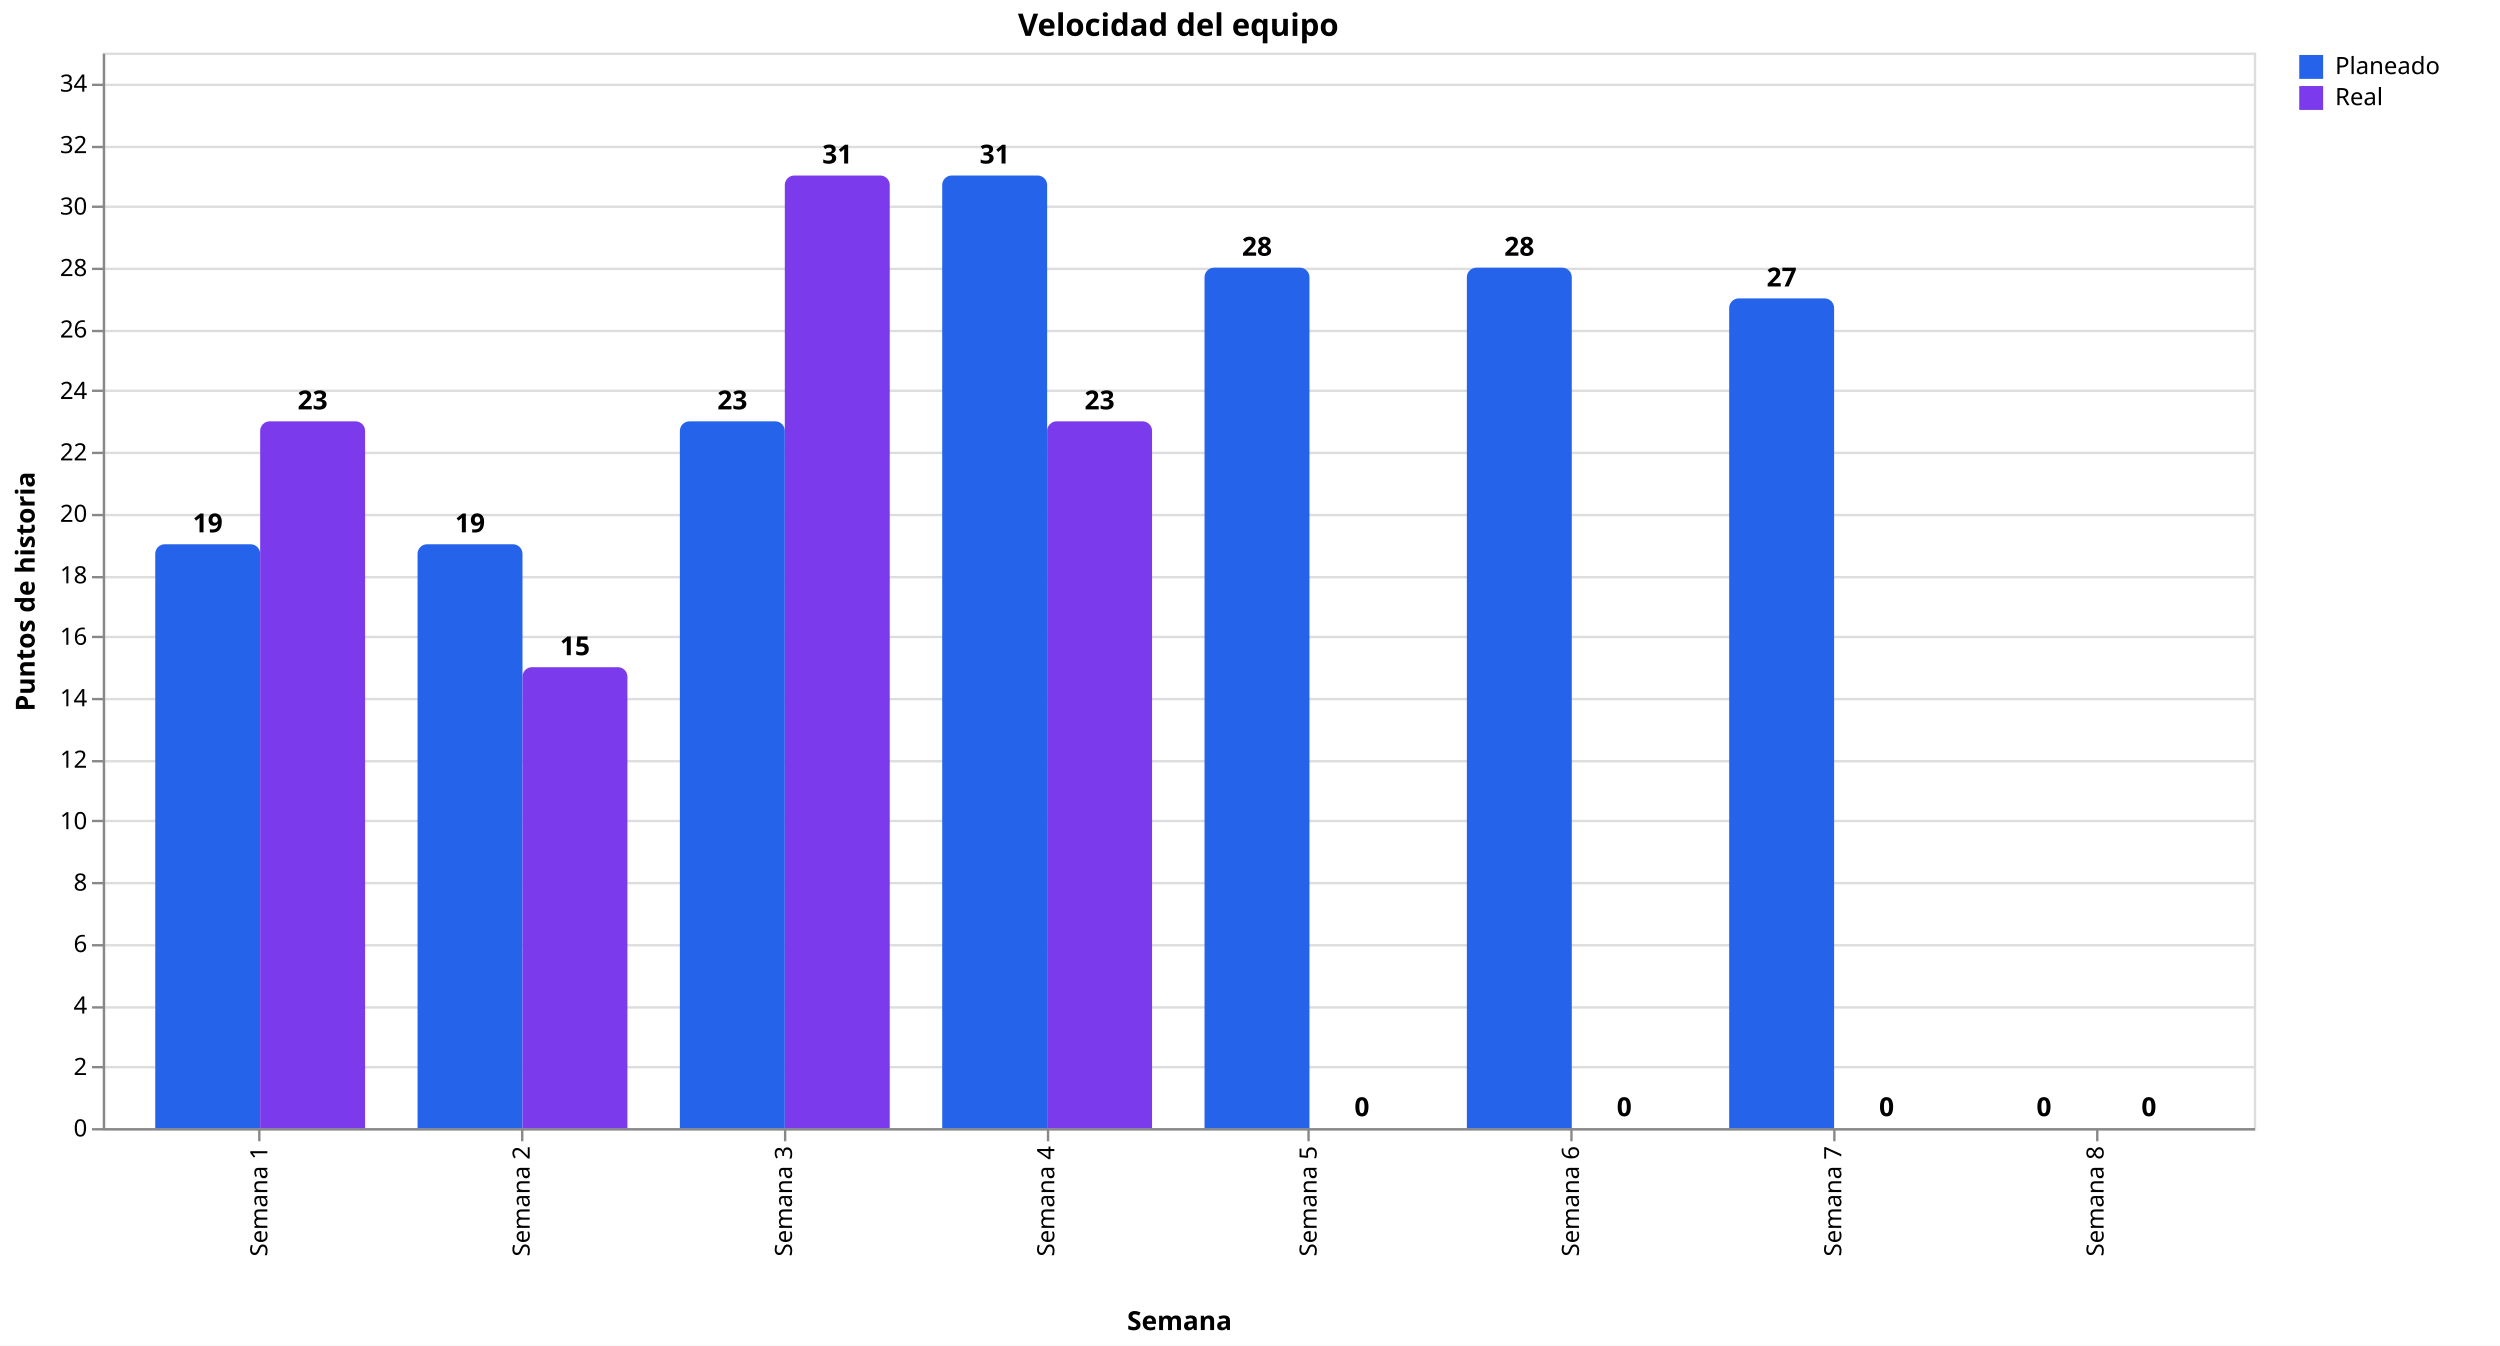
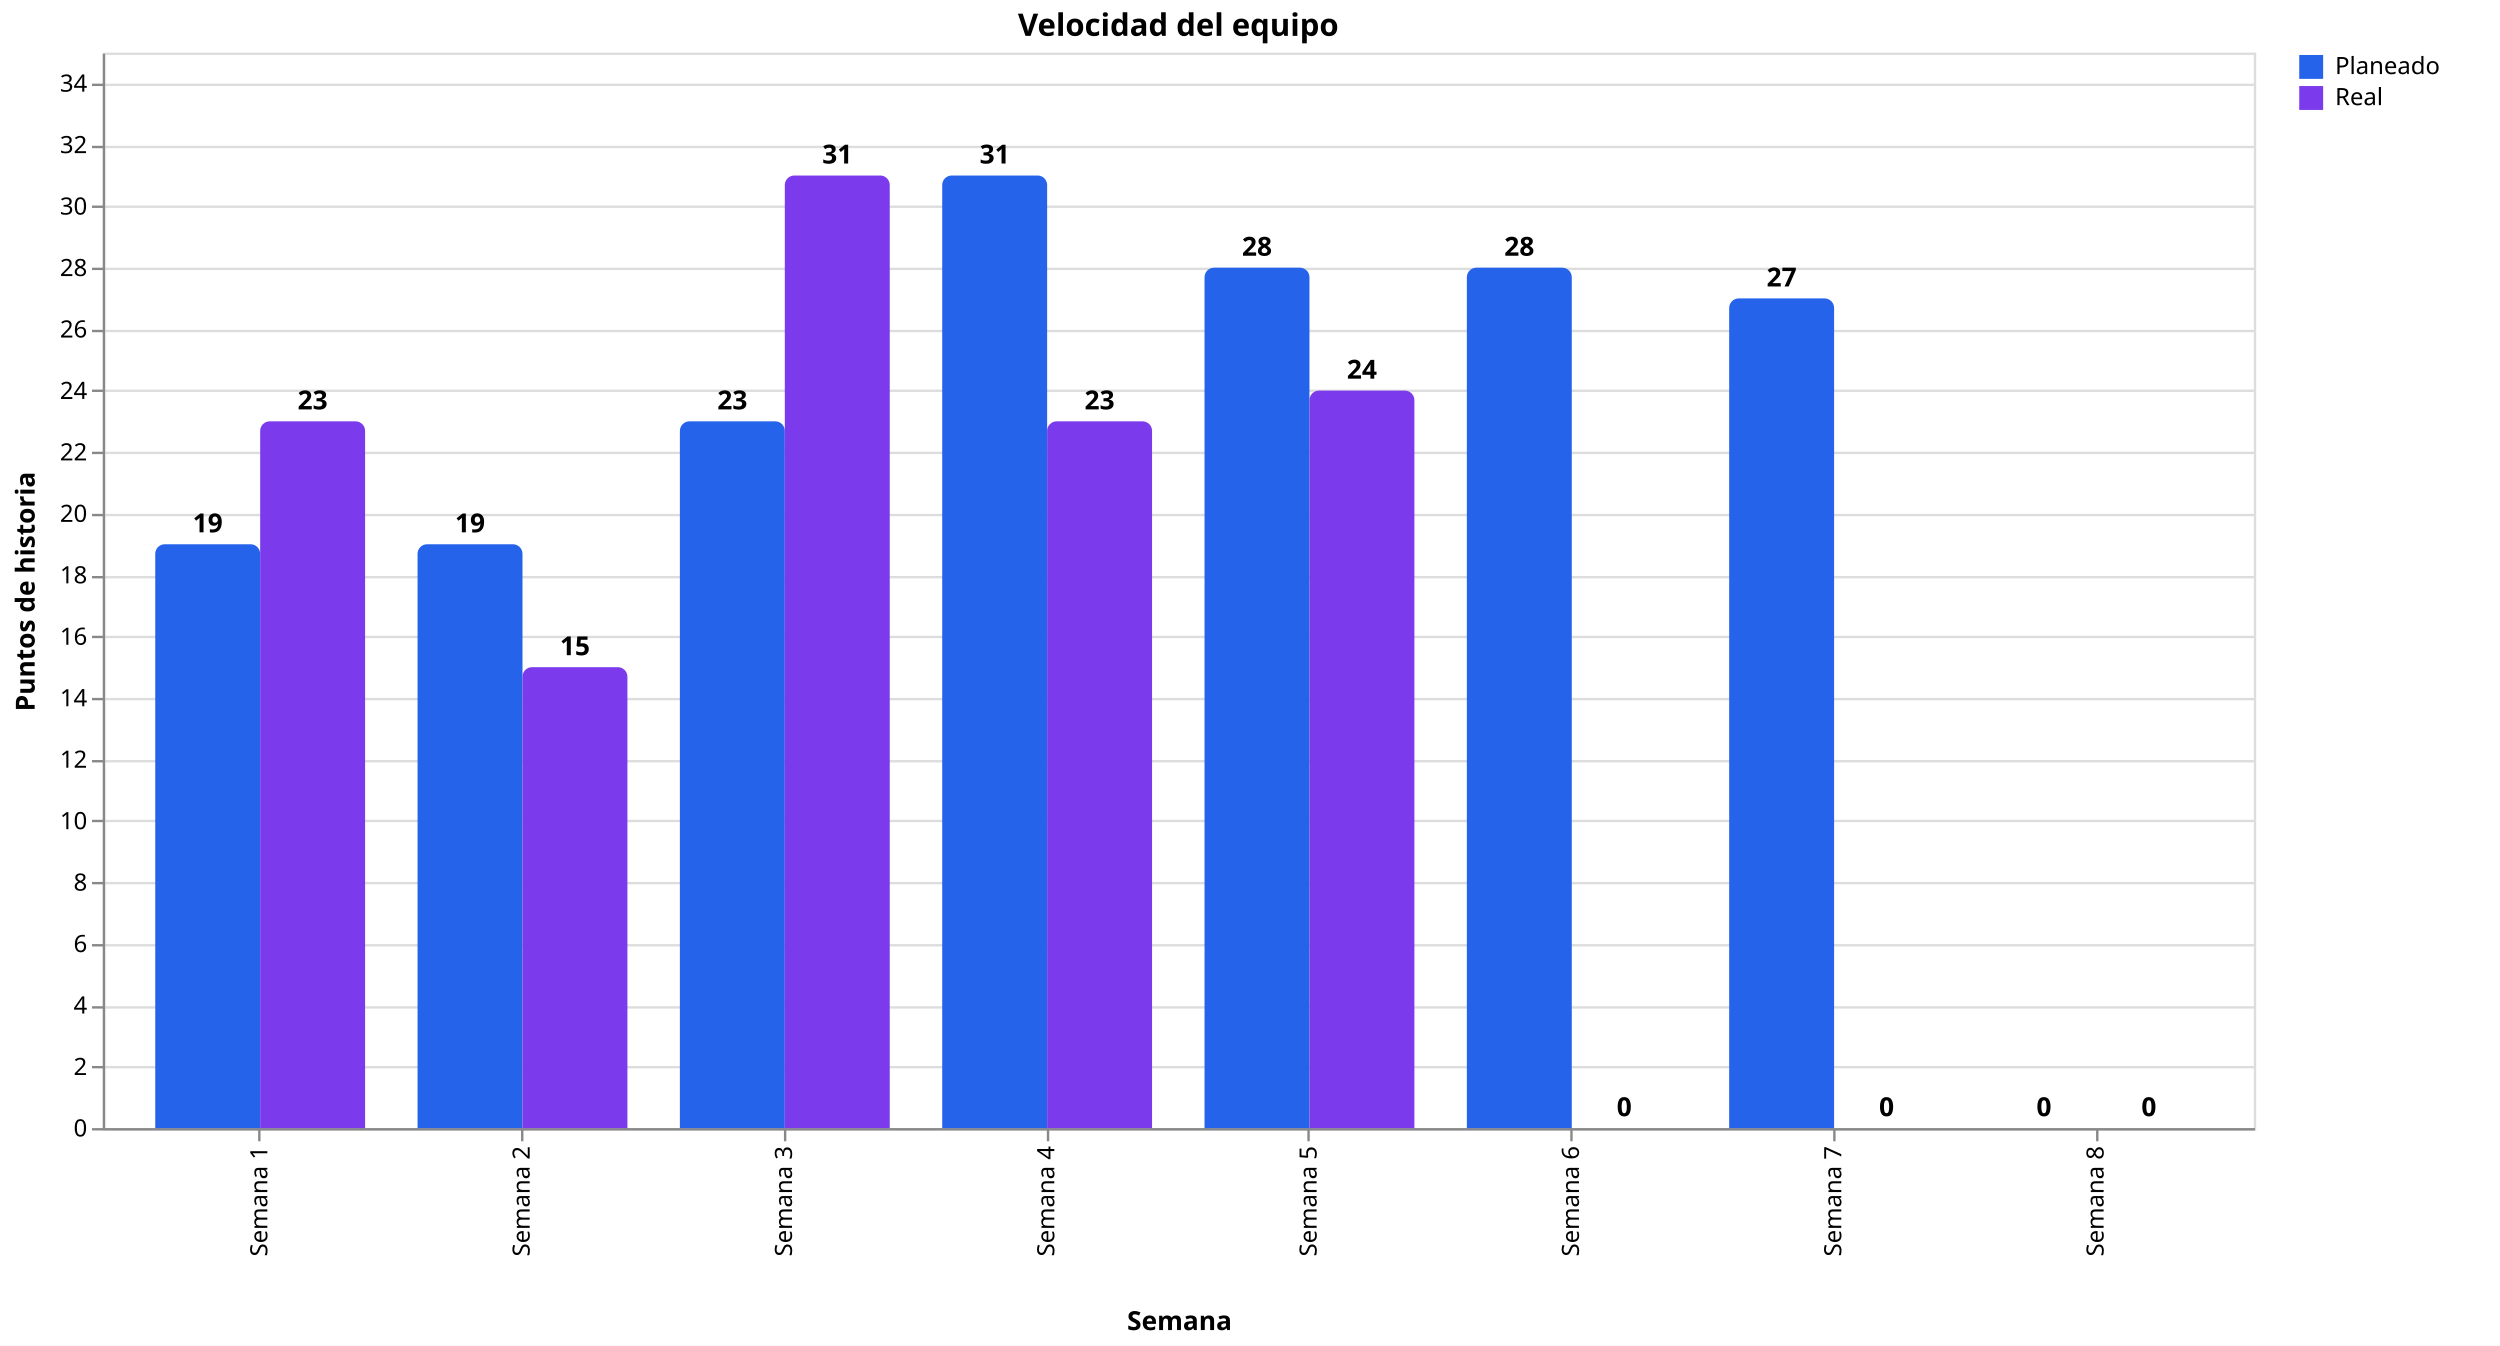
<svg xmlns="http://www.w3.org/2000/svg" version="1.1" class="marks" width="1046" height="563" viewBox="0 0 1046 563">
  <rect width="1046" height="563" fill="white" />
  <g fill="none" stroke-miterlimit="4" transform="translate(43,22)">
    <g class="mark-group role-frame root" role="graphics-object" aria-roledescription="group mark container">
      <g transform="translate(0,0)">
        <path class="background" aria-hidden="true" d="M0.5,0.5h900v450h-900Z" stroke="#ddd" />
        <g>
          <g class="mark-group role-axis" aria-hidden="true">
            <g transform="translate(0.5,0.5)">
              <path class="background" aria-hidden="true" d="M0,0h0v0h0Z" pointer-events="none" />
              <g>
                <g class="mark-rule role-axis-grid" pointer-events="none">
                  <line transform="translate(0,450)" x2="900" y2="0" stroke="#ddd" stroke-width="1" opacity="1" />
                  <line transform="translate(0,424)" x2="900" y2="0" stroke="#ddd" stroke-width="1" opacity="1" />
                  <line transform="translate(0,399)" x2="900" y2="0" stroke="#ddd" stroke-width="1" opacity="1" />
                  <line transform="translate(0,373)" x2="900" y2="0" stroke="#ddd" stroke-width="1" opacity="1" />
                  <line transform="translate(0,347)" x2="900" y2="0" stroke="#ddd" stroke-width="1" opacity="1" />
                  <line transform="translate(0,321)" x2="900" y2="0" stroke="#ddd" stroke-width="1" opacity="1" />
                  <line transform="translate(0,296)" x2="900" y2="0" stroke="#ddd" stroke-width="1" opacity="1" />
                  <line transform="translate(0,270)" x2="900" y2="0" stroke="#ddd" stroke-width="1" opacity="1" />
                  <line transform="translate(0,244)" x2="900" y2="0" stroke="#ddd" stroke-width="1" opacity="1" />
                  <line transform="translate(0,219)" x2="900" y2="0" stroke="#ddd" stroke-width="1" opacity="1" />
                  <line transform="translate(0,193)" x2="900" y2="0" stroke="#ddd" stroke-width="1" opacity="1" />
                  <line transform="translate(0,167)" x2="900" y2="0" stroke="#ddd" stroke-width="1" opacity="1" />
                  <line transform="translate(0,141)" x2="900" y2="0" stroke="#ddd" stroke-width="1" opacity="1" />
                  <line transform="translate(0,116)" x2="900" y2="0" stroke="#ddd" stroke-width="1" opacity="1" />
                  <line transform="translate(0,90)" x2="900" y2="0" stroke="#ddd" stroke-width="1" opacity="1" />
                  <line transform="translate(0,64)" x2="900" y2="0" stroke="#ddd" stroke-width="1" opacity="1" />
                  <line transform="translate(0,39)" x2="900" y2="0" stroke="#ddd" stroke-width="1" opacity="1" />
                  <line transform="translate(0,13)" x2="900" y2="0" stroke="#ddd" stroke-width="1" opacity="1" />
                </g>
              </g>
              <path class="foreground" aria-hidden="true" d="" pointer-events="none" display="none" />
            </g>
          </g>
          <g class="mark-group role-axis" role="graphics-symbol" aria-roledescription="axis" aria-label="X-axis titled 'Semana' for a discrete scale with 8 values: Semana 1, Semana 2, Semana 3, Semana 4, Semana 5, ending with Semana 8">
            <g transform="translate(0.5,450.5)">
              <path class="background" aria-hidden="true" d="M0,0h0v0h0Z" pointer-events="none" />
              <g>
                <g class="mark-rule role-axis-tick" pointer-events="none">
                  <line transform="translate(65,0)" x2="0" y2="5" stroke="#888" stroke-width="1" opacity="1" />
                  <line transform="translate(175,0)" x2="0" y2="5" stroke="#888" stroke-width="1" opacity="1" />
                  <line transform="translate(285,0)" x2="0" y2="5" stroke="#888" stroke-width="1" opacity="1" />
                  <line transform="translate(395,0)" x2="0" y2="5" stroke="#888" stroke-width="1" opacity="1" />
                  <line transform="translate(504,0)" x2="0" y2="5" stroke="#888" stroke-width="1" opacity="1" />
                  <line transform="translate(614,0)" x2="0" y2="5" stroke="#888" stroke-width="1" opacity="1" />
                  <line transform="translate(724,0)" x2="0" y2="5" stroke="#888" stroke-width="1" opacity="1" />
                  <line transform="translate(834,0)" x2="0" y2="5" stroke="#888" stroke-width="1" opacity="1" />
                </g>
                <g class="mark-text role-axis-label" pointer-events="none">
                  <text text-anchor="end" transform="translate(65.35366,7) rotate(270) translate(0,3)" font-family="sans-serif" font-size="10px" fill="#000" opacity="1">Semana 1</text>
                  <text text-anchor="end" transform="translate(175.1098,7) rotate(270) translate(0,3)" font-family="sans-serif" font-size="10px" fill="#000" opacity="1">Semana 2</text>
                  <text text-anchor="end" transform="translate(284.8659,7) rotate(270) translate(0,3)" font-family="sans-serif" font-size="10px" fill="#000" opacity="1">Semana 3</text>
                  <text text-anchor="end" transform="translate(394.622,7) rotate(270) translate(0,3)" font-family="sans-serif" font-size="10px" fill="#000" opacity="1">Semana 4</text>
                  <text text-anchor="end" transform="translate(504.378,7) rotate(270) translate(0,3)" font-family="sans-serif" font-size="10px" fill="#000" opacity="1">Semana 5</text>
                  <text text-anchor="end" transform="translate(614.1341,7) rotate(270) translate(0,3)" font-family="sans-serif" font-size="10px" fill="#000" opacity="1">Semana 6</text>
                  <text text-anchor="end" transform="translate(723.8902,7) rotate(270) translate(0,3)" font-family="sans-serif" font-size="10px" fill="#000" opacity="1">Semana 7</text>
                  <text text-anchor="end" transform="translate(833.6463,7) rotate(270) translate(0,3)" font-family="sans-serif" font-size="10px" fill="#000" opacity="1">Semana 8</text>
                </g>
                <g class="mark-rule role-axis-domain" pointer-events="none">
                  <line transform="translate(0,0)" x2="900" y2="0" stroke="#888" stroke-width="1" opacity="1" />
                </g>
                <g class="mark-text role-axis-title" pointer-events="none">
                  <text text-anchor="middle" transform="translate(450,84)" font-family="sans-serif" font-size="11px" font-weight="bold" fill="#000" opacity="1">Semana</text>
                </g>
              </g>
              <path class="foreground" aria-hidden="true" d="" pointer-events="none" display="none" />
            </g>
          </g>
          <g class="mark-group role-axis" role="graphics-symbol" aria-roledescription="axis" aria-label="Y-axis titled 'Puntos de historia' for a linear scale with values from 0 to 35">
            <g transform="translate(0.5,0.5)">
              <path class="background" aria-hidden="true" d="M0,0h0v0h0Z" pointer-events="none" />
              <g>
                <g class="mark-rule role-axis-tick" pointer-events="none">
                  <line transform="translate(0,450)" x2="-5" y2="0" stroke="#888" stroke-width="1" opacity="1" />
                  <line transform="translate(0,424)" x2="-5" y2="0" stroke="#888" stroke-width="1" opacity="1" />
                  <line transform="translate(0,399)" x2="-5" y2="0" stroke="#888" stroke-width="1" opacity="1" />
                  <line transform="translate(0,373)" x2="-5" y2="0" stroke="#888" stroke-width="1" opacity="1" />
                  <line transform="translate(0,347)" x2="-5" y2="0" stroke="#888" stroke-width="1" opacity="1" />
                  <line transform="translate(0,321)" x2="-5" y2="0" stroke="#888" stroke-width="1" opacity="1" />
                  <line transform="translate(0,296)" x2="-5" y2="0" stroke="#888" stroke-width="1" opacity="1" />
                  <line transform="translate(0,270)" x2="-5" y2="0" stroke="#888" stroke-width="1" opacity="1" />
                  <line transform="translate(0,244)" x2="-5" y2="0" stroke="#888" stroke-width="1" opacity="1" />
                  <line transform="translate(0,219)" x2="-5" y2="0" stroke="#888" stroke-width="1" opacity="1" />
                  <line transform="translate(0,193)" x2="-5" y2="0" stroke="#888" stroke-width="1" opacity="1" />
                  <line transform="translate(0,167)" x2="-5" y2="0" stroke="#888" stroke-width="1" opacity="1" />
                  <line transform="translate(0,141)" x2="-5" y2="0" stroke="#888" stroke-width="1" opacity="1" />
                  <line transform="translate(0,116)" x2="-5" y2="0" stroke="#888" stroke-width="1" opacity="1" />
                  <line transform="translate(0,90)" x2="-5" y2="0" stroke="#888" stroke-width="1" opacity="1" />
                  <line transform="translate(0,64)" x2="-5" y2="0" stroke="#888" stroke-width="1" opacity="1" />
                  <line transform="translate(0,39)" x2="-5" y2="0" stroke="#888" stroke-width="1" opacity="1" />
                  <line transform="translate(0,13)" x2="-5" y2="0" stroke="#888" stroke-width="1" opacity="1" />
                </g>
                <g class="mark-text role-axis-label" pointer-events="none">
                  <text text-anchor="end" transform="translate(-7,453)" font-family="sans-serif" font-size="10px" fill="#000" opacity="1">0</text>
                  <text text-anchor="end" transform="translate(-7,427.2857)" font-family="sans-serif" font-size="10px" fill="#000" opacity="1">2</text>
                  <text text-anchor="end" transform="translate(-7,401.5714)" font-family="sans-serif" font-size="10px" fill="#000" opacity="1">4</text>
                  <text text-anchor="end" transform="translate(-7,375.8571)" font-family="sans-serif" font-size="10px" fill="#000" opacity="1">6</text>
                  <text text-anchor="end" transform="translate(-7,350.1429)" font-family="sans-serif" font-size="10px" fill="#000" opacity="1">8</text>
                  <text text-anchor="end" transform="translate(-7,324.4286)" font-family="sans-serif" font-size="10px" fill="#000" opacity="1">10</text>
                  <text text-anchor="end" transform="translate(-7,298.7143)" font-family="sans-serif" font-size="10px" fill="#000" opacity="1">12</text>
                  <text text-anchor="end" transform="translate(-7,273)" font-family="sans-serif" font-size="10px" fill="#000" opacity="1">14</text>
                  <text text-anchor="end" transform="translate(-7,247.2857)" font-family="sans-serif" font-size="10px" fill="#000" opacity="1">16</text>
                  <text text-anchor="end" transform="translate(-7,221.5714)" font-family="sans-serif" font-size="10px" fill="#000" opacity="1">18</text>
                  <text text-anchor="end" transform="translate(-7,195.8571)" font-family="sans-serif" font-size="10px" fill="#000" opacity="1">20</text>
                  <text text-anchor="end" transform="translate(-7,170.1429)" font-family="sans-serif" font-size="10px" fill="#000" opacity="1">22</text>
                  <text text-anchor="end" transform="translate(-7,144.4286)" font-family="sans-serif" font-size="10px" fill="#000" opacity="1">24</text>
                  <text text-anchor="end" transform="translate(-7,118.7143)" font-family="sans-serif" font-size="10px" fill="#000" opacity="1">26</text>
                  <text text-anchor="end" transform="translate(-7,93)" font-family="sans-serif" font-size="10px" fill="#000" opacity="1">28</text>
                  <text text-anchor="end" transform="translate(-7,67.28571)" font-family="sans-serif" font-size="10px" fill="#000" opacity="1">30</text>
                  <text text-anchor="end" transform="translate(-7,41.57143)" font-family="sans-serif" font-size="10px" fill="#000" opacity="1">32</text>
                  <text text-anchor="end" transform="translate(-7,15.85714)" font-family="sans-serif" font-size="10px" fill="#000" opacity="1">34</text>
                </g>
                <g class="mark-rule role-axis-domain" pointer-events="none">
                  <line transform="translate(0,450)" x2="0" y2="-450" stroke="#888" stroke-width="1" opacity="1" />
                </g>
                <g class="mark-text role-axis-title" pointer-events="none">
                  <text text-anchor="middle" transform="translate(-27,225) rotate(-90) translate(0,-2)" font-family="sans-serif" font-size="11px" font-weight="bold" fill="#000" opacity="1">Puntos de historia</text>
                </g>
              </g>
              <path class="foreground" aria-hidden="true" d="" pointer-events="none" display="none" />
            </g>
          </g>
          <g class="mark-group role-scope" role="graphics-object" aria-roledescription="group mark container">
            <g transform="translate(21.95122,205.7143)">
              <path class="background" aria-hidden="true" d="M4,0L39.902,0C42.11,0,43.902,1.792,43.902,4L43.902,244.286C43.902,244.286,43.902,244.286,43.902,244.286L0,244.286C0,244.286,0,244.286,0,244.286L0,4C0,1.792,1.792,0,4,0Z" />
              <g clip-path="url(#clip1)">
                <g class="mark-group role-scope" role="graphics-object" aria-roledescription="group mark container">
                  <g transform="translate(0,-205.7143)">
                    <path class="background" aria-hidden="true" d="M0,0h43.902v0h-43.902Z" />
                    <g>
                      <g class="mark-rect role-mark layer_0_marks" role="graphics-object" aria-roledescription="rect mark container">
                        <path aria-label="Semana: Semana 1; Puntos de historia: 19; type: Planeado" role="graphics-symbol" aria-roledescription="bar" d="M0,205.714h43.902v244.286h-43.902Z" fill="#2563EB" />
                      </g>
                    </g>
                    <path class="foreground" aria-hidden="true" d="" display="none" />
                  </g>
                </g>
              </g>
              <path class="foreground" aria-hidden="true" d="" display="none" />
            </g>
            <g transform="translate(65.85366,154.2857)">
              <path class="background" aria-hidden="true" d="M4,0L39.902,0C42.11,0,43.902,1.792,43.902,4L43.902,295.714C43.902,295.714,43.902,295.714,43.902,295.714L0,295.714C0,295.714,0,295.714,0,295.714L0,4C0,1.792,1.792,0,4,0Z" />
              <g clip-path="url(#clip2)">
                <g class="mark-group role-scope" role="graphics-object" aria-roledescription="group mark container">
                  <g transform="translate(0,-154.2857)">
                    <path class="background" aria-hidden="true" d="M0,0h43.902v0h-43.902Z" />
                    <g>
                      <g class="mark-rect role-mark layer_0_marks" role="graphics-object" aria-roledescription="rect mark container">
                        <path aria-label="Semana: Semana 1; Puntos de historia: 23; type: Real" role="graphics-symbol" aria-roledescription="bar" d="M0,154.286h43.902v295.714h-43.902Z" fill="#7C3AED" />
                      </g>
                    </g>
                    <path class="foreground" aria-hidden="true" d="" display="none" />
                  </g>
                </g>
              </g>
              <path class="foreground" aria-hidden="true" d="" display="none" />
            </g>
            <g transform="translate(131.7073,205.7143)">
              <path class="background" aria-hidden="true" d="M4,0L39.902,0C42.11,0,43.902,1.792,43.902,4L43.902,244.286C43.902,244.286,43.902,244.286,43.902,244.286L0,244.286C0,244.286,0,244.286,0,244.286L0,4C0,1.792,1.792,0,4,0Z" />
              <g clip-path="url(#clip3)">
                <g class="mark-group role-scope" role="graphics-object" aria-roledescription="group mark container">
                  <g transform="translate(0,-205.7143)">
                    <path class="background" aria-hidden="true" d="M0,0h43.902v0h-43.902Z" />
                    <g>
                      <g class="mark-rect role-mark layer_0_marks" role="graphics-object" aria-roledescription="rect mark container">
                        <path aria-label="Semana: Semana 2; Puntos de historia: 19; type: Planeado" role="graphics-symbol" aria-roledescription="bar" d="M0,205.714h43.902v244.286h-43.902Z" fill="#2563EB" />
                      </g>
                    </g>
                    <path class="foreground" aria-hidden="true" d="" display="none" />
                  </g>
                </g>
              </g>
              <path class="foreground" aria-hidden="true" d="" display="none" />
            </g>
            <g transform="translate(175.6098,257.1429)">
              <path class="background" aria-hidden="true" d="M4,0L39.902,0C42.11,0,43.902,1.792,43.902,4L43.902,192.857C43.902,192.857,43.902,192.857,43.902,192.857L0,192.857C0,192.857,0,192.857,0,192.857L0,4C0,1.792,1.792,0,4,0Z" />
              <g clip-path="url(#clip4)">
                <g class="mark-group role-scope" role="graphics-object" aria-roledescription="group mark container">
                  <g transform="translate(0,-257.1429)">
                    <path class="background" aria-hidden="true" d="M0,0h43.902v0h-43.902Z" />
                    <g>
                      <g class="mark-rect role-mark layer_0_marks" role="graphics-object" aria-roledescription="rect mark container">
                        <path aria-label="Semana: Semana 2; Puntos de historia: 15; type: Real" role="graphics-symbol" aria-roledescription="bar" d="M0,257.143h43.902v192.857h-43.902Z" fill="#7C3AED" />
                      </g>
                    </g>
                    <path class="foreground" aria-hidden="true" d="" display="none" />
                  </g>
                </g>
              </g>
              <path class="foreground" aria-hidden="true" d="" display="none" />
            </g>
            <g transform="translate(241.4634,154.2857)">
              <path class="background" aria-hidden="true" d="M4,0L39.902,0C42.11,0,43.902,1.792,43.902,4L43.902,295.714C43.902,295.714,43.902,295.714,43.902,295.714L0,295.714C0,295.714,0,295.714,0,295.714L0,4C0,1.792,1.792,0,4,0Z" />
              <g clip-path="url(#clip5)">
                <g class="mark-group role-scope" role="graphics-object" aria-roledescription="group mark container">
                  <g transform="translate(0,-154.2857)">
                    <path class="background" aria-hidden="true" d="M0,0h43.902v0h-43.902Z" />
                    <g>
                      <g class="mark-rect role-mark layer_0_marks" role="graphics-object" aria-roledescription="rect mark container">
                        <path aria-label="Semana: Semana 3; Puntos de historia: 23; type: Planeado" role="graphics-symbol" aria-roledescription="bar" d="M0,154.286h43.902v295.714h-43.902Z" fill="#2563EB" />
                      </g>
                    </g>
                    <path class="foreground" aria-hidden="true" d="" display="none" />
                  </g>
                </g>
              </g>
              <path class="foreground" aria-hidden="true" d="" display="none" />
            </g>
            <g transform="translate(285.3659,51.42857)">
              <path class="background" aria-hidden="true" d="M4,0L39.902,0C42.11,0,43.902,1.792,43.902,4L43.902,398.571C43.902,398.571,43.902,398.571,43.902,398.571L0,398.571C0,398.571,0,398.571,0,398.571L0,4C0,1.792,1.792,0,4,0Z" />
              <g clip-path="url(#clip6)">
                <g class="mark-group role-scope" role="graphics-object" aria-roledescription="group mark container">
                  <g transform="translate(0,-51.42857)">
                    <path class="background" aria-hidden="true" d="M0,0h43.902v0h-43.902Z" />
                    <g>
                      <g class="mark-rect role-mark layer_0_marks" role="graphics-object" aria-roledescription="rect mark container">
                        <path aria-label="Semana: Semana 3; Puntos de historia: 31; type: Real" role="graphics-symbol" aria-roledescription="bar" d="M0,51.429h43.902v398.571h-43.902Z" fill="#7C3AED" />
                      </g>
                    </g>
                    <path class="foreground" aria-hidden="true" d="" display="none" />
                  </g>
                </g>
              </g>
              <path class="foreground" aria-hidden="true" d="" display="none" />
            </g>
            <g transform="translate(351.2195,51.42857)">
              <path class="background" aria-hidden="true" d="M4,0L39.902,0C42.11,0,43.902,1.792,43.902,4L43.902,398.571C43.902,398.571,43.902,398.571,43.902,398.571L0,398.571C0,398.571,0,398.571,0,398.571L0,4C0,1.792,1.792,0,4,0Z" />
              <g clip-path="url(#clip7)">
                <g class="mark-group role-scope" role="graphics-object" aria-roledescription="group mark container">
                  <g transform="translate(0,-51.42857)">
                    <path class="background" aria-hidden="true" d="M0,0h43.902v0h-43.902Z" />
                    <g>
                      <g class="mark-rect role-mark layer_0_marks" role="graphics-object" aria-roledescription="rect mark container">
                        <path aria-label="Semana: Semana 4; Puntos de historia: 31; type: Planeado" role="graphics-symbol" aria-roledescription="bar" d="M0,51.429h43.902v398.571h-43.902Z" fill="#2563EB" />
                      </g>
                    </g>
                    <path class="foreground" aria-hidden="true" d="" display="none" />
                  </g>
                </g>
              </g>
              <path class="foreground" aria-hidden="true" d="" display="none" />
            </g>
            <g transform="translate(395.122,154.2857)">
              <path class="background" aria-hidden="true" d="M4,0L39.902,0C42.11,0,43.902,1.792,43.902,4L43.902,295.714C43.902,295.714,43.902,295.714,43.902,295.714L0,295.714C0,295.714,0,295.714,0,295.714L0,4C0,1.792,1.792,0,4,0Z" />
              <g clip-path="url(#clip8)">
                <g class="mark-group role-scope" role="graphics-object" aria-roledescription="group mark container">
                  <g transform="translate(0,-154.2857)">
                    <path class="background" aria-hidden="true" d="M0,0h43.902v0h-43.902Z" />
                    <g>
                      <g class="mark-rect role-mark layer_0_marks" role="graphics-object" aria-roledescription="rect mark container">
                        <path aria-label="Semana: Semana 4; Puntos de historia: 23; type: Real" role="graphics-symbol" aria-roledescription="bar" d="M0,154.286h43.902v295.714h-43.902Z" fill="#7C3AED" />
                      </g>
                    </g>
                    <path class="foreground" aria-hidden="true" d="" display="none" />
                  </g>
                </g>
              </g>
              <path class="foreground" aria-hidden="true" d="" display="none" />
            </g>
            <g transform="translate(460.9756,90)">
              <path class="background" aria-hidden="true" d="M4,0L39.902,0C42.11,0,43.902,1.792,43.902,4L43.902,360C43.902,360,43.902,360,43.902,360L0,360C0,360,0,360,0,360L0,4C0,1.792,1.792,0,4,0Z" />
              <g clip-path="url(#clip9)">
                <g class="mark-group role-scope" role="graphics-object" aria-roledescription="group mark container">
                  <g transform="translate(0,-90)">
                    <path class="background" aria-hidden="true" d="M0,0h43.902v0h-43.902Z" />
                    <g>
                      <g class="mark-rect role-mark layer_0_marks" role="graphics-object" aria-roledescription="rect mark container">
                        <path aria-label="Semana: Semana 5; Puntos de historia: 28; type: Planeado" role="graphics-symbol" aria-roledescription="bar" d="M0,90h43.902v360h-43.902Z" fill="#2563EB" />
                      </g>
                    </g>
                    <path class="foreground" aria-hidden="true" d="" display="none" />
                  </g>
                </g>
              </g>
              <path class="foreground" aria-hidden="true" d="" display="none" />
            </g>
-             <g transform="translate(504.878,450)">
-               <path class="background" aria-hidden="true" d="M0,0h43.902v0h-43.902Z" />
+             <g transform="translate(504.878,141.4286)">
+               <path class="background" aria-hidden="true" d="M4,0L39.902,0C42.11,0,43.902,1.792,43.902,4L43.902,308.571C43.902,308.571,43.902,308.571,43.902,308.571L0,308.571C0,308.571,0,308.571,0,308.571L0,4C0,1.792,1.792,0,4,0Z" />
              <g clip-path="url(#clip10)">
                <g class="mark-group role-scope" role="graphics-object" aria-roledescription="group mark container">
-                   <g transform="translate(0,-450)">
-                     <path class="background" aria-hidden="true" d="M0,0h43.902v0h-43.902Z" />
-                     <g>
-                       <g class="mark-rect role-mark layer_0_marks" role="graphics-object" aria-roledescription="rect mark container">
-                         <path aria-label="Semana: Semana 5; Puntos de historia: 0; type: Real" role="graphics-symbol" aria-roledescription="bar" d="M0,450h43.902v0h-43.902Z" fill="#7C3AED" />
+                   <g transform="translate(0,-141.4286)">
+                     <path class="background" aria-hidden="true" d="M0,0h43.902v0h-43.902Z" />
+                     <g>
+                       <g class="mark-rect role-mark layer_0_marks" role="graphics-object" aria-roledescription="rect mark container">
+                         <path aria-label="Semana: Semana 5; Puntos de historia: 24; type: Real" role="graphics-symbol" aria-roledescription="bar" d="M0,141.429h43.902v308.571h-43.902Z" fill="#7C3AED" />
                      </g>
                    </g>
                    <path class="foreground" aria-hidden="true" d="" display="none" />
                  </g>
                </g>
              </g>
              <path class="foreground" aria-hidden="true" d="" display="none" />
            </g>
            <g transform="translate(570.7317,90)">
              <path class="background" aria-hidden="true" d="M4,0L39.902,0C42.11,0,43.902,1.792,43.902,4L43.902,360C43.902,360,43.902,360,43.902,360L0,360C0,360,0,360,0,360L0,4C0,1.792,1.792,0,4,0Z" />
              <g clip-path="url(#clip11)">
                <g class="mark-group role-scope" role="graphics-object" aria-roledescription="group mark container">
                  <g transform="translate(0,-90)">
                    <path class="background" aria-hidden="true" d="M0,0h43.902v0h-43.902Z" />
                    <g>
                      <g class="mark-rect role-mark layer_0_marks" role="graphics-object" aria-roledescription="rect mark container">
                        <path aria-label="Semana: Semana 6; Puntos de historia: 28; type: Planeado" role="graphics-symbol" aria-roledescription="bar" d="M0,90h43.902v360h-43.902Z" fill="#2563EB" />
                      </g>
                    </g>
                    <path class="foreground" aria-hidden="true" d="" display="none" />
                  </g>
                </g>
              </g>
              <path class="foreground" aria-hidden="true" d="" display="none" />
            </g>
            <g transform="translate(614.6341,450)">
              <path class="background" aria-hidden="true" d="M0,0h43.902v0h-43.902Z" />
              <g clip-path="url(#clip12)">
                <g class="mark-group role-scope" role="graphics-object" aria-roledescription="group mark container">
                  <g transform="translate(0,-450)">
                    <path class="background" aria-hidden="true" d="M0,0h43.902v0h-43.902Z" />
                    <g>
                      <g class="mark-rect role-mark layer_0_marks" role="graphics-object" aria-roledescription="rect mark container">
                        <path aria-label="Semana: Semana 6; Puntos de historia: 0; type: Real" role="graphics-symbol" aria-roledescription="bar" d="M0,450h43.902v0h-43.902Z" fill="#7C3AED" />
                      </g>
                    </g>
                    <path class="foreground" aria-hidden="true" d="" display="none" />
                  </g>
                </g>
              </g>
              <path class="foreground" aria-hidden="true" d="" display="none" />
            </g>
            <g transform="translate(680.4878,102.8571)">
              <path class="background" aria-hidden="true" d="M4,0L39.902,0C42.11,0,43.902,1.792,43.902,4L43.902,347.143C43.902,347.143,43.902,347.143,43.902,347.143L0,347.143C0,347.143,0,347.143,0,347.143L0,4C0,1.792,1.792,0,4,0Z" />
              <g clip-path="url(#clip13)">
                <g class="mark-group role-scope" role="graphics-object" aria-roledescription="group mark container">
                  <g transform="translate(0,-102.8571)">
                    <path class="background" aria-hidden="true" d="M0,0h43.902v0h-43.902Z" />
                    <g>
                      <g class="mark-rect role-mark layer_0_marks" role="graphics-object" aria-roledescription="rect mark container">
                        <path aria-label="Semana: Semana 7; Puntos de historia: 27; type: Planeado" role="graphics-symbol" aria-roledescription="bar" d="M0,102.857h43.902v347.143h-43.902Z" fill="#2563EB" />
                      </g>
                    </g>
                    <path class="foreground" aria-hidden="true" d="" display="none" />
                  </g>
                </g>
              </g>
              <path class="foreground" aria-hidden="true" d="" display="none" />
            </g>
            <g transform="translate(724.3902,450)">
              <path class="background" aria-hidden="true" d="M0,0h43.902v0h-43.902Z" />
              <g clip-path="url(#clip14)">
                <g class="mark-group role-scope" role="graphics-object" aria-roledescription="group mark container">
                  <g transform="translate(0,-450)">
                    <path class="background" aria-hidden="true" d="M0,0h43.902v0h-43.902Z" />
                    <g>
                      <g class="mark-rect role-mark layer_0_marks" role="graphics-object" aria-roledescription="rect mark container">
                        <path aria-label="Semana: Semana 7; Puntos de historia: 0; type: Real" role="graphics-symbol" aria-roledescription="bar" d="M0,450h43.902v0h-43.902Z" fill="#7C3AED" />
                      </g>
                    </g>
                    <path class="foreground" aria-hidden="true" d="" display="none" />
                  </g>
                </g>
              </g>
              <path class="foreground" aria-hidden="true" d="" display="none" />
            </g>
            <g transform="translate(790.2439,450)">
              <path class="background" aria-hidden="true" d="M0,0h43.902v0h-43.902Z" />
              <g clip-path="url(#clip15)">
                <g class="mark-group role-scope" role="graphics-object" aria-roledescription="group mark container">
                  <g transform="translate(0,-450)">
                    <path class="background" aria-hidden="true" d="M0,0h43.902v0h-43.902Z" />
                    <g>
                      <g class="mark-rect role-mark layer_0_marks" role="graphics-object" aria-roledescription="rect mark container">
                        <path aria-label="Semana: Semana 8; Puntos de historia: 0; type: Planeado" role="graphics-symbol" aria-roledescription="bar" d="M0,450h43.902v0h-43.902Z" fill="#2563EB" />
                      </g>
                    </g>
                    <path class="foreground" aria-hidden="true" d="" display="none" />
                  </g>
                </g>
              </g>
              <path class="foreground" aria-hidden="true" d="" display="none" />
            </g>
            <g transform="translate(834.1463,450)">
              <path class="background" aria-hidden="true" d="M0,0h43.902v0h-43.902Z" />
              <g clip-path="url(#clip16)">
                <g class="mark-group role-scope" role="graphics-object" aria-roledescription="group mark container">
                  <g transform="translate(0,-450)">
                    <path class="background" aria-hidden="true" d="M0,0h43.902v0h-43.902Z" />
                    <g>
                      <g class="mark-rect role-mark layer_0_marks" role="graphics-object" aria-roledescription="rect mark container">
                        <path aria-label="Semana: Semana 8; Puntos de historia: 0; type: Real" role="graphics-symbol" aria-roledescription="bar" d="M0,450h43.902v0h-43.902Z" fill="#7C3AED" />
                      </g>
                    </g>
                    <path class="foreground" aria-hidden="true" d="" display="none" />
                  </g>
                </g>
              </g>
              <path class="foreground" aria-hidden="true" d="" display="none" />
            </g>
          </g>
          <g class="mark-text role-mark layer_1_marks" role="graphics-object" aria-roledescription="text mark container">
            <text aria-label="week: Semana 1; points: 19; type: Planeado" role="graphics-symbol" aria-roledescription="text mark" text-anchor="middle" transform="translate(43.90244,200.7143)" font-family="sans-serif" font-size="11px" font-weight="bold" fill="black">19</text>
            <text aria-label="week: Semana 1; points: 23; type: Real" role="graphics-symbol" aria-roledescription="text mark" text-anchor="middle" transform="translate(87.80488,149.2857)" font-family="sans-serif" font-size="11px" font-weight="bold" fill="black">23</text>
            <text aria-label="week: Semana 2; points: 19; type: Planeado" role="graphics-symbol" aria-roledescription="text mark" text-anchor="middle" transform="translate(153.6585,200.7143)" font-family="sans-serif" font-size="11px" font-weight="bold" fill="black">19</text>
            <text aria-label="week: Semana 2; points: 15; type: Real" role="graphics-symbol" aria-roledescription="text mark" text-anchor="middle" transform="translate(197.561,252.1429)" font-family="sans-serif" font-size="11px" font-weight="bold" fill="black">15</text>
            <text aria-label="week: Semana 3; points: 23; type: Planeado" role="graphics-symbol" aria-roledescription="text mark" text-anchor="middle" transform="translate(263.4146,149.2857)" font-family="sans-serif" font-size="11px" font-weight="bold" fill="black">23</text>
            <text aria-label="week: Semana 3; points: 31; type: Real" role="graphics-symbol" aria-roledescription="text mark" text-anchor="middle" transform="translate(307.3171,46.42857)" font-family="sans-serif" font-size="11px" font-weight="bold" fill="black">31</text>
            <text aria-label="week: Semana 4; points: 31; type: Planeado" role="graphics-symbol" aria-roledescription="text mark" text-anchor="middle" transform="translate(373.1707,46.42857)" font-family="sans-serif" font-size="11px" font-weight="bold" fill="black">31</text>
            <text aria-label="week: Semana 4; points: 23; type: Real" role="graphics-symbol" aria-roledescription="text mark" text-anchor="middle" transform="translate(417.0732,149.2857)" font-family="sans-serif" font-size="11px" font-weight="bold" fill="black">23</text>
            <text aria-label="week: Semana 5; points: 28; type: Planeado" role="graphics-symbol" aria-roledescription="text mark" text-anchor="middle" transform="translate(482.9268,85)" font-family="sans-serif" font-size="11px" font-weight="bold" fill="black">28</text>
-             <text aria-label="week: Semana 5; points: 0; type: Real" role="graphics-symbol" aria-roledescription="text mark" text-anchor="middle" transform="translate(526.8293,445)" font-family="sans-serif" font-size="11px" font-weight="bold" fill="black">0</text>
+             <text aria-label="week: Semana 5; points: 24; type: Real" role="graphics-symbol" aria-roledescription="text mark" text-anchor="middle" transform="translate(526.8293,136.4286)" font-family="sans-serif" font-size="11px" font-weight="bold" fill="black">24</text>
            <text aria-label="week: Semana 6; points: 28; type: Planeado" role="graphics-symbol" aria-roledescription="text mark" text-anchor="middle" transform="translate(592.6829,85)" font-family="sans-serif" font-size="11px" font-weight="bold" fill="black">28</text>
            <text aria-label="week: Semana 6; points: 0; type: Real" role="graphics-symbol" aria-roledescription="text mark" text-anchor="middle" transform="translate(636.5854,445)" font-family="sans-serif" font-size="11px" font-weight="bold" fill="black">0</text>
            <text aria-label="week: Semana 7; points: 27; type: Planeado" role="graphics-symbol" aria-roledescription="text mark" text-anchor="middle" transform="translate(702.439,97.85714)" font-family="sans-serif" font-size="11px" font-weight="bold" fill="black">27</text>
            <text aria-label="week: Semana 7; points: 0; type: Real" role="graphics-symbol" aria-roledescription="text mark" text-anchor="middle" transform="translate(746.3415,445)" font-family="sans-serif" font-size="11px" font-weight="bold" fill="black">0</text>
            <text aria-label="week: Semana 8; points: 0; type: Planeado" role="graphics-symbol" aria-roledescription="text mark" text-anchor="middle" transform="translate(812.1951,445)" font-family="sans-serif" font-size="11px" font-weight="bold" fill="black">0</text>
            <text aria-label="week: Semana 8; points: 0; type: Real" role="graphics-symbol" aria-roledescription="text mark" text-anchor="middle" transform="translate(856.0976,445)" font-family="sans-serif" font-size="11px" font-weight="bold" fill="black">0</text>
          </g>
          <g class="mark-group role-legend" role="graphics-symbol" aria-roledescription="legend" aria-label="Symbol legend for fill color with 2 values: Planeado, Real">
            <g transform="translate(918,0)">
              <path class="background" aria-hidden="true" d="M0,0h80v24h-80Z" pointer-events="none" />
              <g>
                <g class="mark-group role-legend-entry">
                  <g transform="translate(0,0)">
                    <path class="background" aria-hidden="true" d="M0,0h0v0h0Z" pointer-events="none" />
                    <g>
                      <g class="mark-group role-scope" role="graphics-object" aria-roledescription="group mark container">
                        <g transform="translate(0,0)">
                          <path class="background" aria-hidden="true" d="M0,0h80v11h-80Z" pointer-events="none" opacity="1" />
                          <g>
                            <g class="mark-symbol role-legend-symbol" pointer-events="none">
                              <path transform="translate(6,6)" d="M-5,-5h10v10h-10Z" fill="#2563EB" stroke-width="1.5" opacity="1" />
                            </g>
                            <g class="mark-text role-legend-label" pointer-events="none">
                              <text text-anchor="start" transform="translate(16,9)" font-family="sans-serif" font-size="10px" fill="#000" opacity="1">Planeado</text>
                            </g>
                          </g>
                          <path class="foreground" aria-hidden="true" d="" pointer-events="none" display="none" />
                        </g>
                        <g transform="translate(0,13)">
                          <path class="background" aria-hidden="true" d="M0,0h80v11h-80Z" pointer-events="none" opacity="1" />
                          <g>
                            <g class="mark-symbol role-legend-symbol" pointer-events="none">
                              <path transform="translate(6,6)" d="M-5,-5h10v10h-10Z" fill="#7C3AED" stroke-width="1.5" opacity="1" />
                            </g>
                            <g class="mark-text role-legend-label" pointer-events="none">
                              <text text-anchor="start" transform="translate(16,9)" font-family="sans-serif" font-size="10px" fill="#000" opacity="1">Real</text>
                            </g>
                          </g>
                          <path class="foreground" aria-hidden="true" d="" pointer-events="none" display="none" />
                        </g>
                      </g>
                    </g>
                    <path class="foreground" aria-hidden="true" d="" pointer-events="none" display="none" />
                  </g>
                </g>
              </g>
              <path class="foreground" aria-hidden="true" d="" pointer-events="none" display="none" />
            </g>
          </g>
          <g class="mark-group role-title">
            <g transform="translate(450,-17)">
              <path class="background" aria-hidden="true" d="M0,0h0v0h0Z" pointer-events="none" />
              <g>
                <g class="mark-text role-title-text" role="graphics-symbol" aria-roledescription="title" aria-label="Title text 'Velocidad del equipo'" pointer-events="none">
                  <text text-anchor="middle" transform="translate(0,10)" font-family="sans-serif" font-size="13px" font-weight="bold" fill="#000" opacity="1">Velocidad del equipo</text>
                </g>
              </g>
              <path class="foreground" aria-hidden="true" d="" pointer-events="none" display="none" />
            </g>
          </g>
        </g>
        <path class="foreground" aria-hidden="true" d="" display="none" />
      </g>
    </g>
  </g>
  <defs>
    <clipPath id="clip1">
      <path d="M4,0L39.902,0C42.11,0,43.902,1.792,43.902,4L43.902,244.286C43.902,244.286,43.902,244.286,43.902,244.286L0,244.286C0,244.286,0,244.286,0,244.286L0,4C0,1.792,1.792,0,4,0Z" />
    </clipPath>
    <clipPath id="clip2">
      <path d="M4,0L39.902,0C42.11,0,43.902,1.792,43.902,4L43.902,295.714C43.902,295.714,43.902,295.714,43.902,295.714L0,295.714C0,295.714,0,295.714,0,295.714L0,4C0,1.792,1.792,0,4,0Z" />
    </clipPath>
    <clipPath id="clip3">
      <path d="M4,0L39.902,0C42.11,0,43.902,1.792,43.902,4L43.902,244.286C43.902,244.286,43.902,244.286,43.902,244.286L0,244.286C0,244.286,0,244.286,0,244.286L0,4C0,1.792,1.792,0,4,0Z" />
    </clipPath>
    <clipPath id="clip4">
      <path d="M4,0L39.902,0C42.11,0,43.902,1.792,43.902,4L43.902,192.857C43.902,192.857,43.902,192.857,43.902,192.857L0,192.857C0,192.857,0,192.857,0,192.857L0,4C0,1.792,1.792,0,4,0Z" />
    </clipPath>
    <clipPath id="clip5">
      <path d="M4,0L39.902,0C42.11,0,43.902,1.792,43.902,4L43.902,295.714C43.902,295.714,43.902,295.714,43.902,295.714L0,295.714C0,295.714,0,295.714,0,295.714L0,4C0,1.792,1.792,0,4,0Z" />
    </clipPath>
    <clipPath id="clip6">
      <path d="M4,0L39.902,0C42.11,0,43.902,1.792,43.902,4L43.902,398.571C43.902,398.571,43.902,398.571,43.902,398.571L0,398.571C0,398.571,0,398.571,0,398.571L0,4C0,1.792,1.792,0,4,0Z" />
    </clipPath>
    <clipPath id="clip7">
      <path d="M4,0L39.902,0C42.11,0,43.902,1.792,43.902,4L43.902,398.571C43.902,398.571,43.902,398.571,43.902,398.571L0,398.571C0,398.571,0,398.571,0,398.571L0,4C0,1.792,1.792,0,4,0Z" />
    </clipPath>
    <clipPath id="clip8">
      <path d="M4,0L39.902,0C42.11,0,43.902,1.792,43.902,4L43.902,295.714C43.902,295.714,43.902,295.714,43.902,295.714L0,295.714C0,295.714,0,295.714,0,295.714L0,4C0,1.792,1.792,0,4,0Z" />
    </clipPath>
    <clipPath id="clip9">
      <path d="M4,0L39.902,0C42.11,0,43.902,1.792,43.902,4L43.902,360C43.902,360,43.902,360,43.902,360L0,360C0,360,0,360,0,360L0,4C0,1.792,1.792,0,4,0Z" />
    </clipPath>
    <clipPath id="clip10">
-       <path d="M0,0h43.902v0h-43.902Z" />
+       <path d="M4,0L39.902,0C42.11,0,43.902,1.792,43.902,4L43.902,308.571C43.902,308.571,43.902,308.571,43.902,308.571L0,308.571C0,308.571,0,308.571,0,308.571L0,4C0,1.792,1.792,0,4,0Z" />
    </clipPath>
    <clipPath id="clip11">
      <path d="M4,0L39.902,0C42.11,0,43.902,1.792,43.902,4L43.902,360C43.902,360,43.902,360,43.902,360L0,360C0,360,0,360,0,360L0,4C0,1.792,1.792,0,4,0Z" />
    </clipPath>
    <clipPath id="clip12">
      <path d="M0,0h43.902v0h-43.902Z" />
    </clipPath>
    <clipPath id="clip13">
      <path d="M4,0L39.902,0C42.11,0,43.902,1.792,43.902,4L43.902,347.143C43.902,347.143,43.902,347.143,43.902,347.143L0,347.143C0,347.143,0,347.143,0,347.143L0,4C0,1.792,1.792,0,4,0Z" />
    </clipPath>
    <clipPath id="clip14">
      <path d="M0,0h43.902v0h-43.902Z" />
    </clipPath>
    <clipPath id="clip15">
      <path d="M0,0h43.902v0h-43.902Z" />
    </clipPath>
    <clipPath id="clip16">
      <path d="M0,0h43.902v0h-43.902Z" />
    </clipPath>
  </defs>
</svg>
